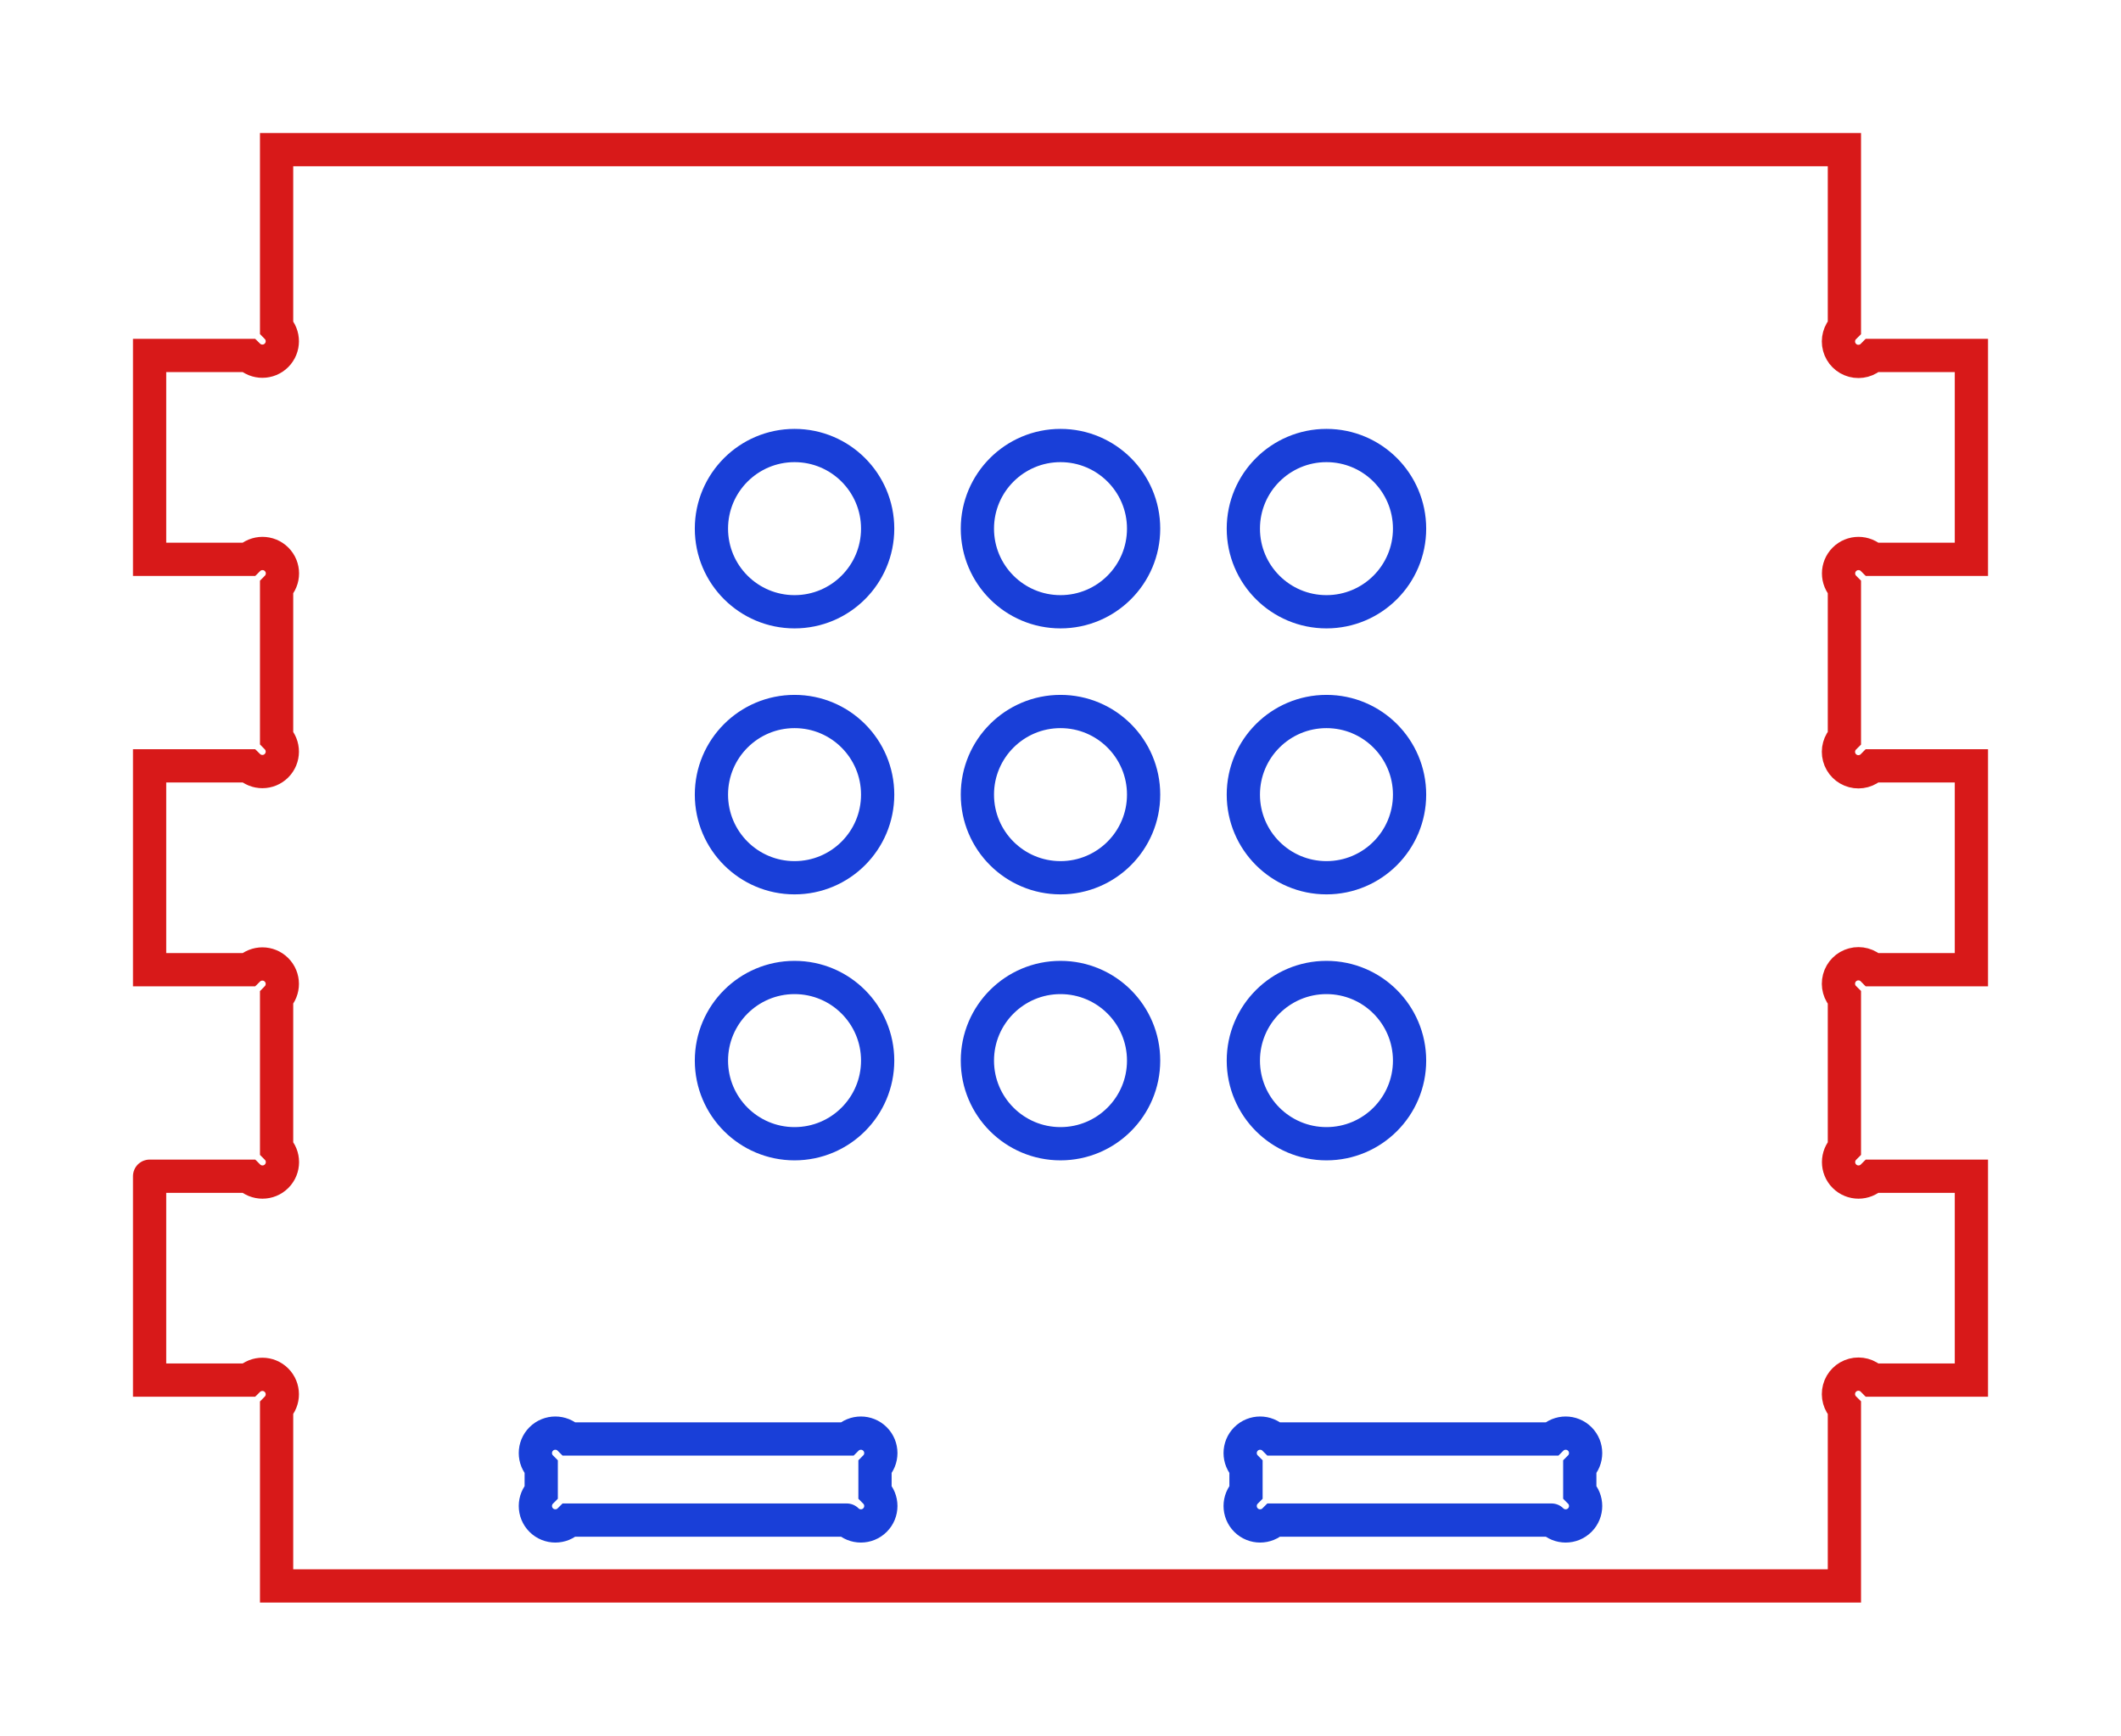
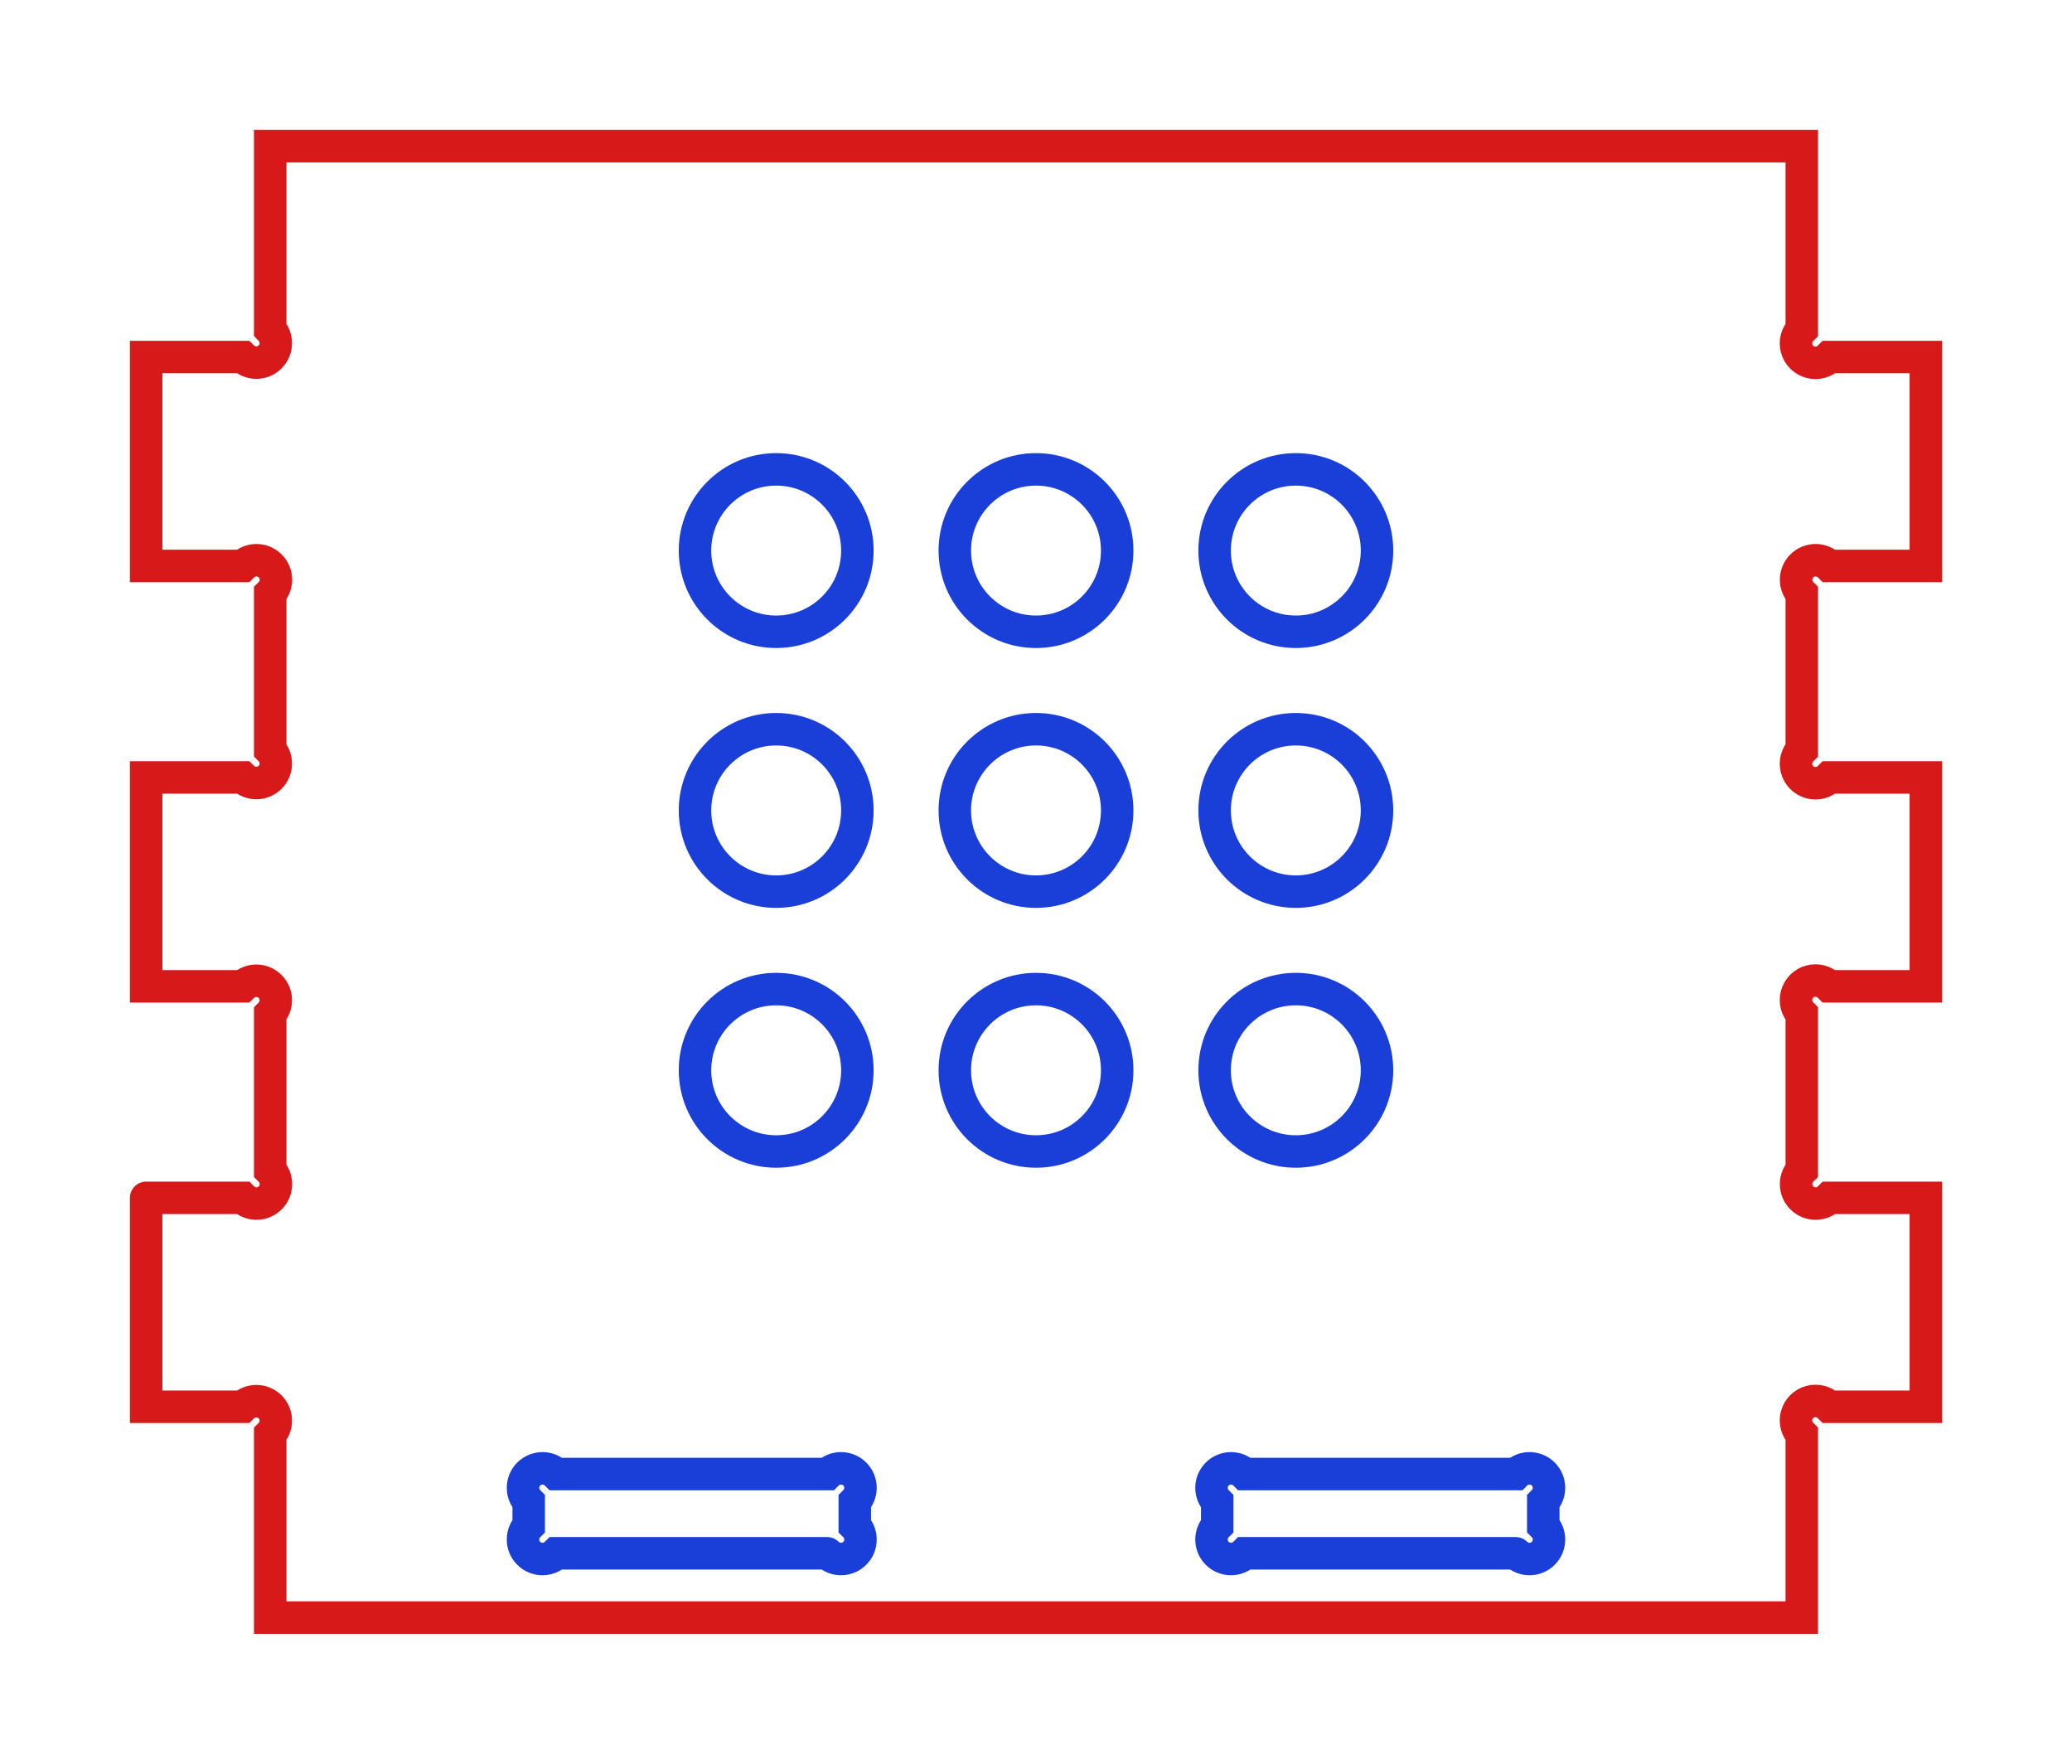
- <svg xmlns="http://www.w3.org/2000/svg" width="319.0mm" height="261.0mm" viewBox="-22.5 -238.5 319.0 261.0" version="1.1">
+ <svg xmlns="http://www.w3.org/2000/svg" width="319.0mm" height="271.5mm" viewBox="-22.5 -249.0 319.0 271.5" version="1.1">
  <g transform="scale(1,-1)" stroke-linecap="round">
    <g fill="none" stroke="rgb(216,25,25)" stroke-width="5.0" id="AUSSENKONTUR">
-       <path d="M 0.0,61.614 L 0.0,30.957 L 14.857,30.957 A 3,3 135 0,0 19.1,26.715 L 19.1,0.0 L 254.9,0.0 L 254.9,26.715 A 3,3 -135 1,0 259.143,30.957 L 274.0,30.957 L 274.0,61.614 L 259.143,61.614 A 3.0,3.0 -45 1,0 254.9,65.857 L 254.9,88.429 A 3,3 -135 1,0 259.143,92.671 L 274.0,92.671 L 274.0,123.329 L 259.143,123.329 A 3,3 -45 1,0 254.9,127.571 L 254.9,150.143 A 3.0,3.0 -135 1,0 259.143,154.386 L 274.0,154.386 L 274.0,185.043 L 259.143,185.043 A 3,3 -45 1,0 254.9,189.285 L 254.9,216.0 L 19.1,216.0 L 19.1,189.285 A 3,3 45 0,0 14.857,185.043 L 0.0,185.043 L 0.0,154.386 L 14.857,154.386 A 3.0,3.0 135 0,0 19.1,150.143 L 19.1,127.571 A 3,3 45 0,0 14.857,123.329 L 0.0,123.329 L 0.0,92.671 L 14.857,92.671 A 3,3 135.0 0,0 19.1,88.429 L 19.1,65.857 A 3.0,3.0 45 0,0 14.857,61.614 L 0.0,61.614" />
+       <path d="M 0.0,64.614 L 0.0,32.457 L 14.857,32.457 A 3,3 135 0,0 19.1,28.215 L 19.1,0.0 L 254.9,0.0 L 254.9,28.215 A 3,3 -135 1,0 259.143,32.457 L 274.0,32.457 L 274.0,64.614 L 259.143,64.614 A 3.0,3.0 -45 1,0 254.9,68.857 L 254.9,92.929 A 3,3 -135 1,0 259.143,97.171 L 274.0,97.171 L 274.0,129.329 L 259.143,129.329 A 3,3 -45 1,0 254.9,133.571 L 254.9,157.643 A 3.0,3.0 -135 1,0 259.143,161.886 L 274.0,161.886 L 274.0,194.043 L 259.143,194.043 A 3,3 -45 1,0 254.9,198.285 L 254.9,226.5 L 19.1,226.5 L 19.1,198.285 A 3,3 45 0,0 14.857,194.043 L 0.0,194.043 L 0.0,161.886 L 14.857,161.886 A 3.0,3.0 135 0,0 19.1,157.643 L 19.1,133.571 A 3,3 45 0,0 14.857,129.329 L 0.0,129.329 L 0.0,97.171 L 14.857,97.171 A 3,3 135.0 0,0 19.1,92.929 L 19.1,68.857 A 3.0,3.0 45 0,0 14.857,64.614 L 0.0,64.614" />
    </g>
    <g fill="none" stroke="rgb(25,63,216)" stroke-width="5.0" id="INNENKONTUR">
      <path d="M 104.857,9.9 L 63.143,9.9 A 3,3 -45 1,0 58.9,14.143 L 58.9,17.857 A 3,3 -135 1,0 63.143,22.1 L 104.857,22.1 A 3,3 135 0,0 109.1,17.857 L 109.1,14.143 A 3,3 45 0,0 104.857,9.9" />
-       <circle cx="97.0" cy="79.0" r="12.5" />
-       <circle cx="137.0" cy="79.0" r="12.5" />
+       <circle cx="97.0" cy="84.25" r="12.5" />
+       <circle cx="137.0" cy="84.25" r="12.5" />
      <path d="M 210.857,9.9 L 169.143,9.9 A 3,3 -45 1,0 164.9,14.143 L 164.9,17.857 A 3,3 -135 1,0 169.143,22.1 L 210.857,22.1 A 3,3 135 0,0 215.1,17.857 L 215.1,14.143 A 3,3 45 0,0 210.857,9.9" />
-       <circle cx="177.0" cy="79.0" r="12.5" />
-       <circle cx="97.0" cy="119.0" r="12.5" />
-       <circle cx="137.0" cy="119.0" r="12.5" />
-       <circle cx="97.0" cy="159.0" r="12.5" />
-       <circle cx="137.0" cy="159.0" r="12.5" />
-       <circle cx="177.0" cy="119.0" r="12.5" />
-       <circle cx="177.0" cy="159.0" r="12.5" />
+       <circle cx="177.0" cy="84.25" r="12.5" />
+       <circle cx="97.0" cy="124.25" r="12.5" />
+       <circle cx="137.0" cy="124.25" r="12.5" />
+       <circle cx="97.0" cy="164.25" r="12.5" />
+       <circle cx="137.0" cy="164.25" r="12.5" />
+       <circle cx="177.0" cy="124.25" r="12.5" />
+       <circle cx="177.0" cy="164.25" r="12.5" />
    </g>
  </g>
</svg>
